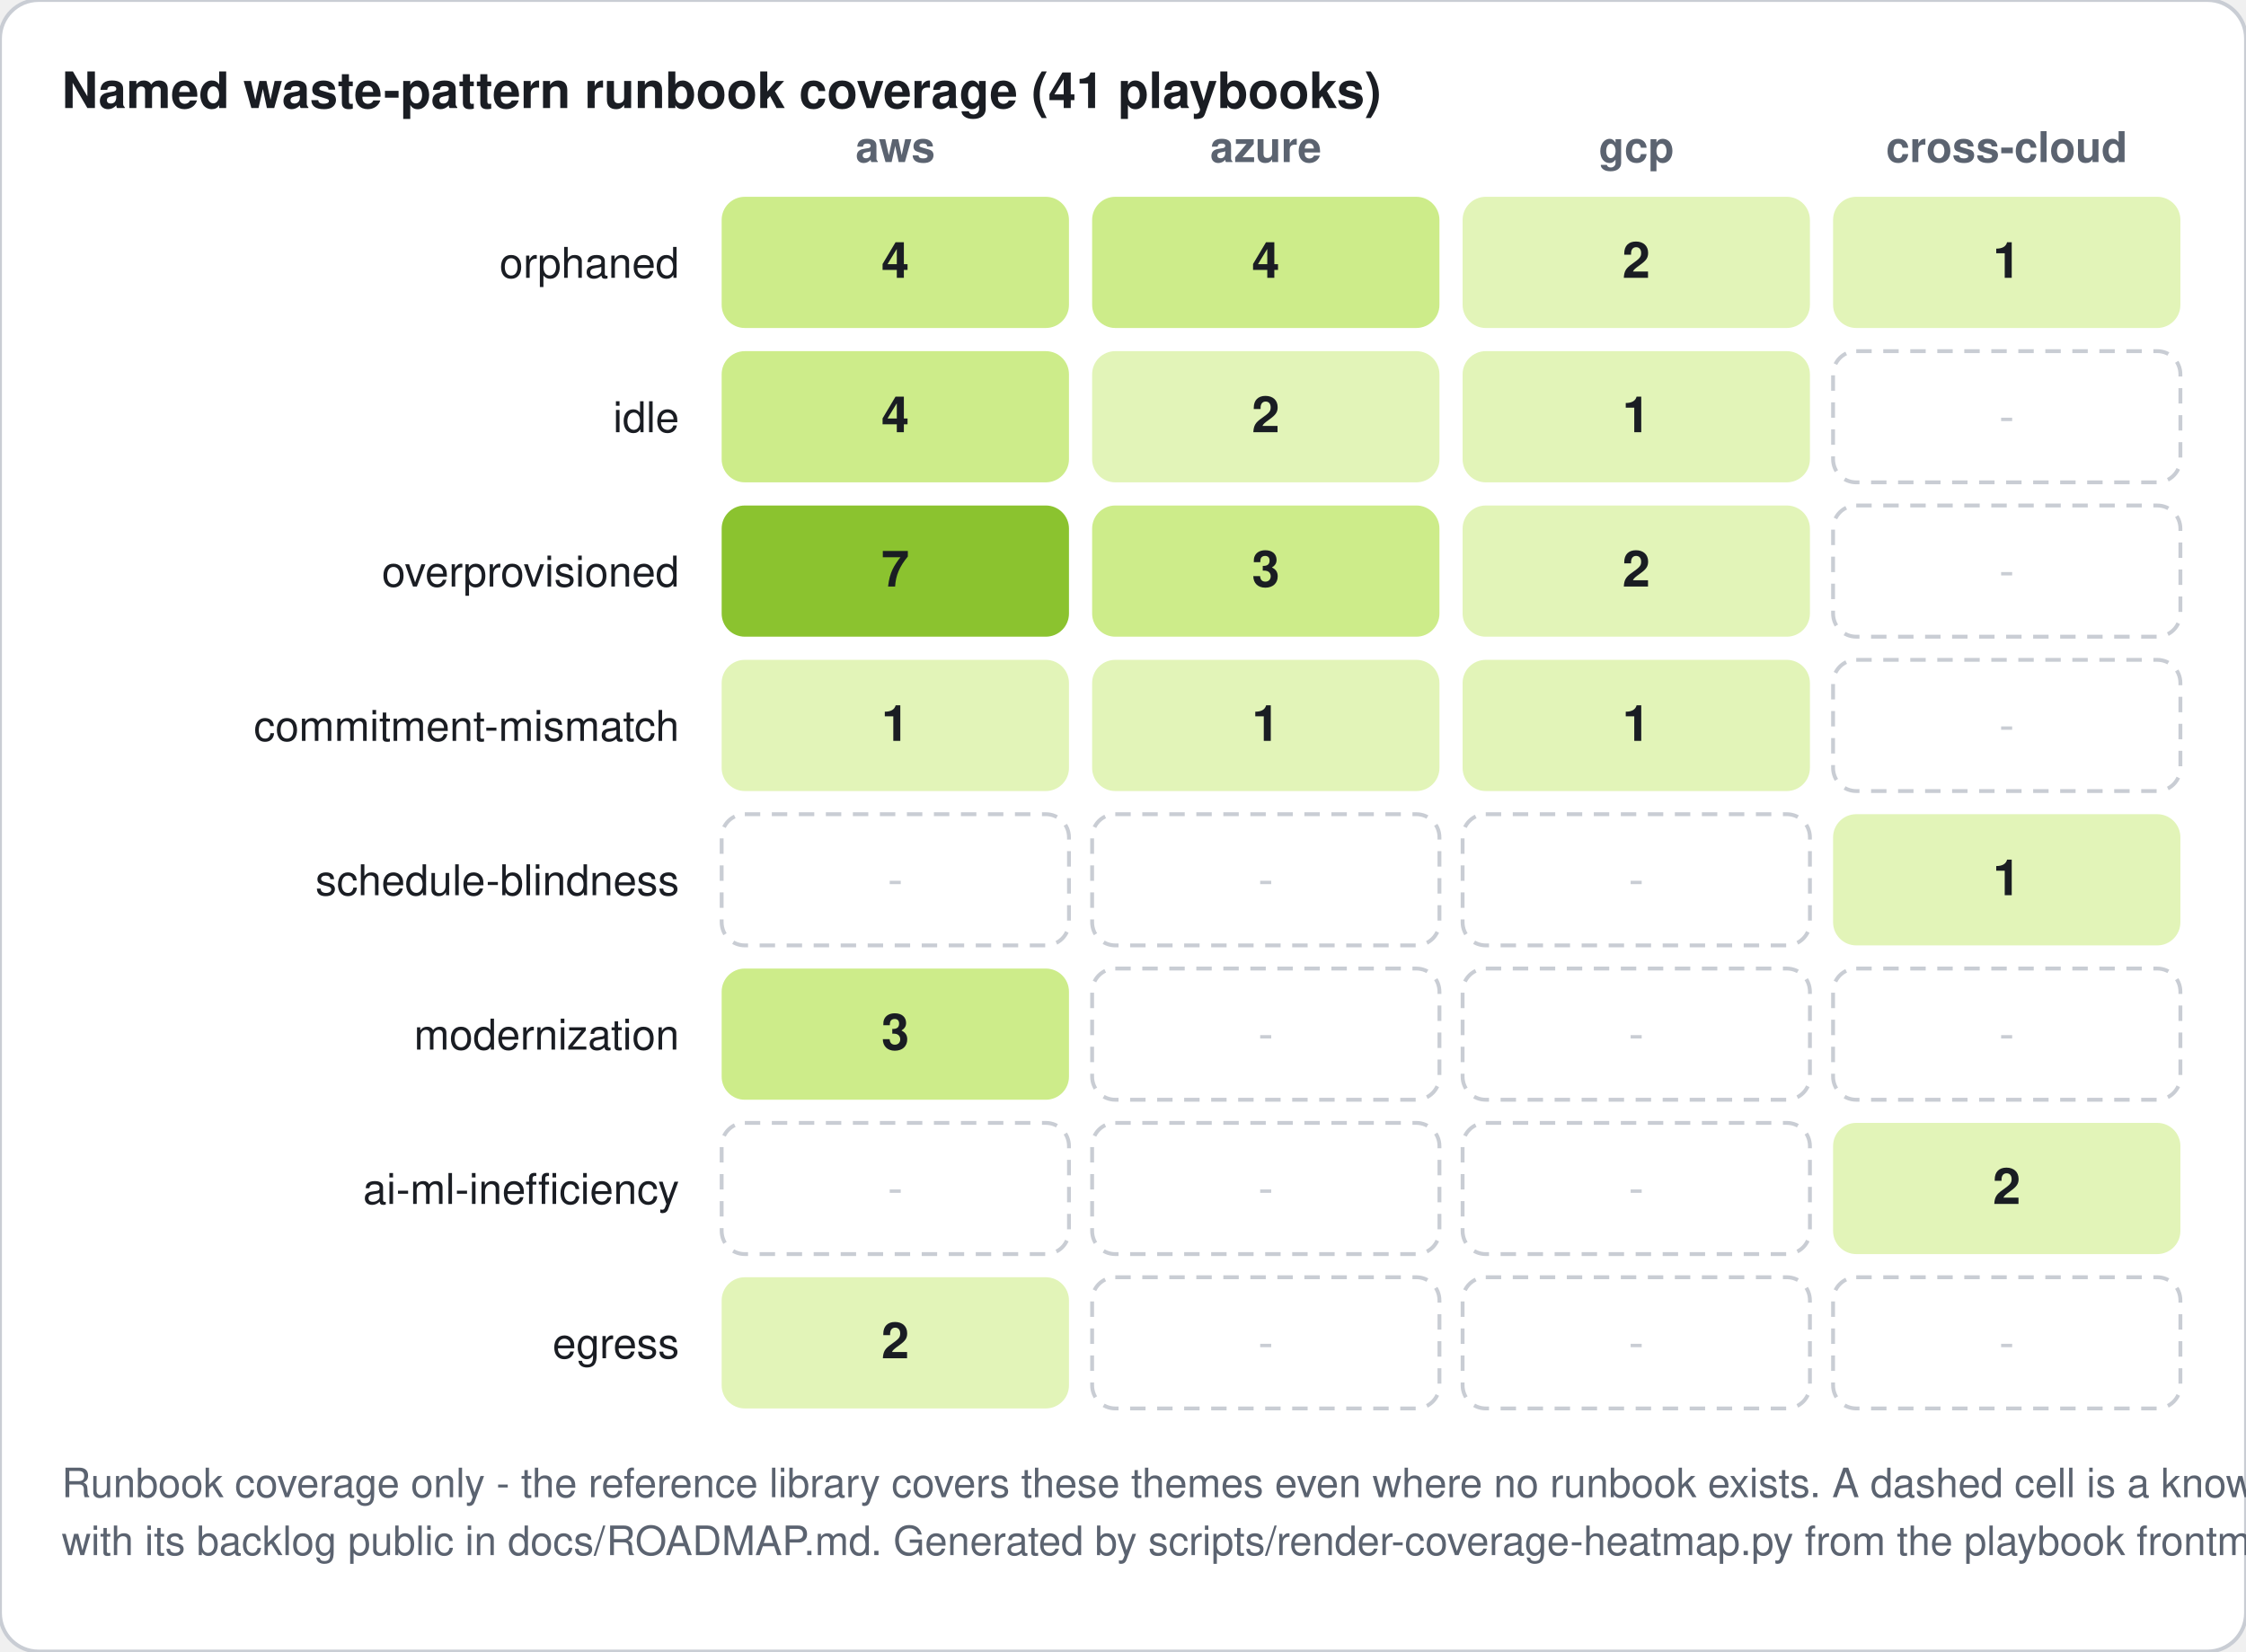
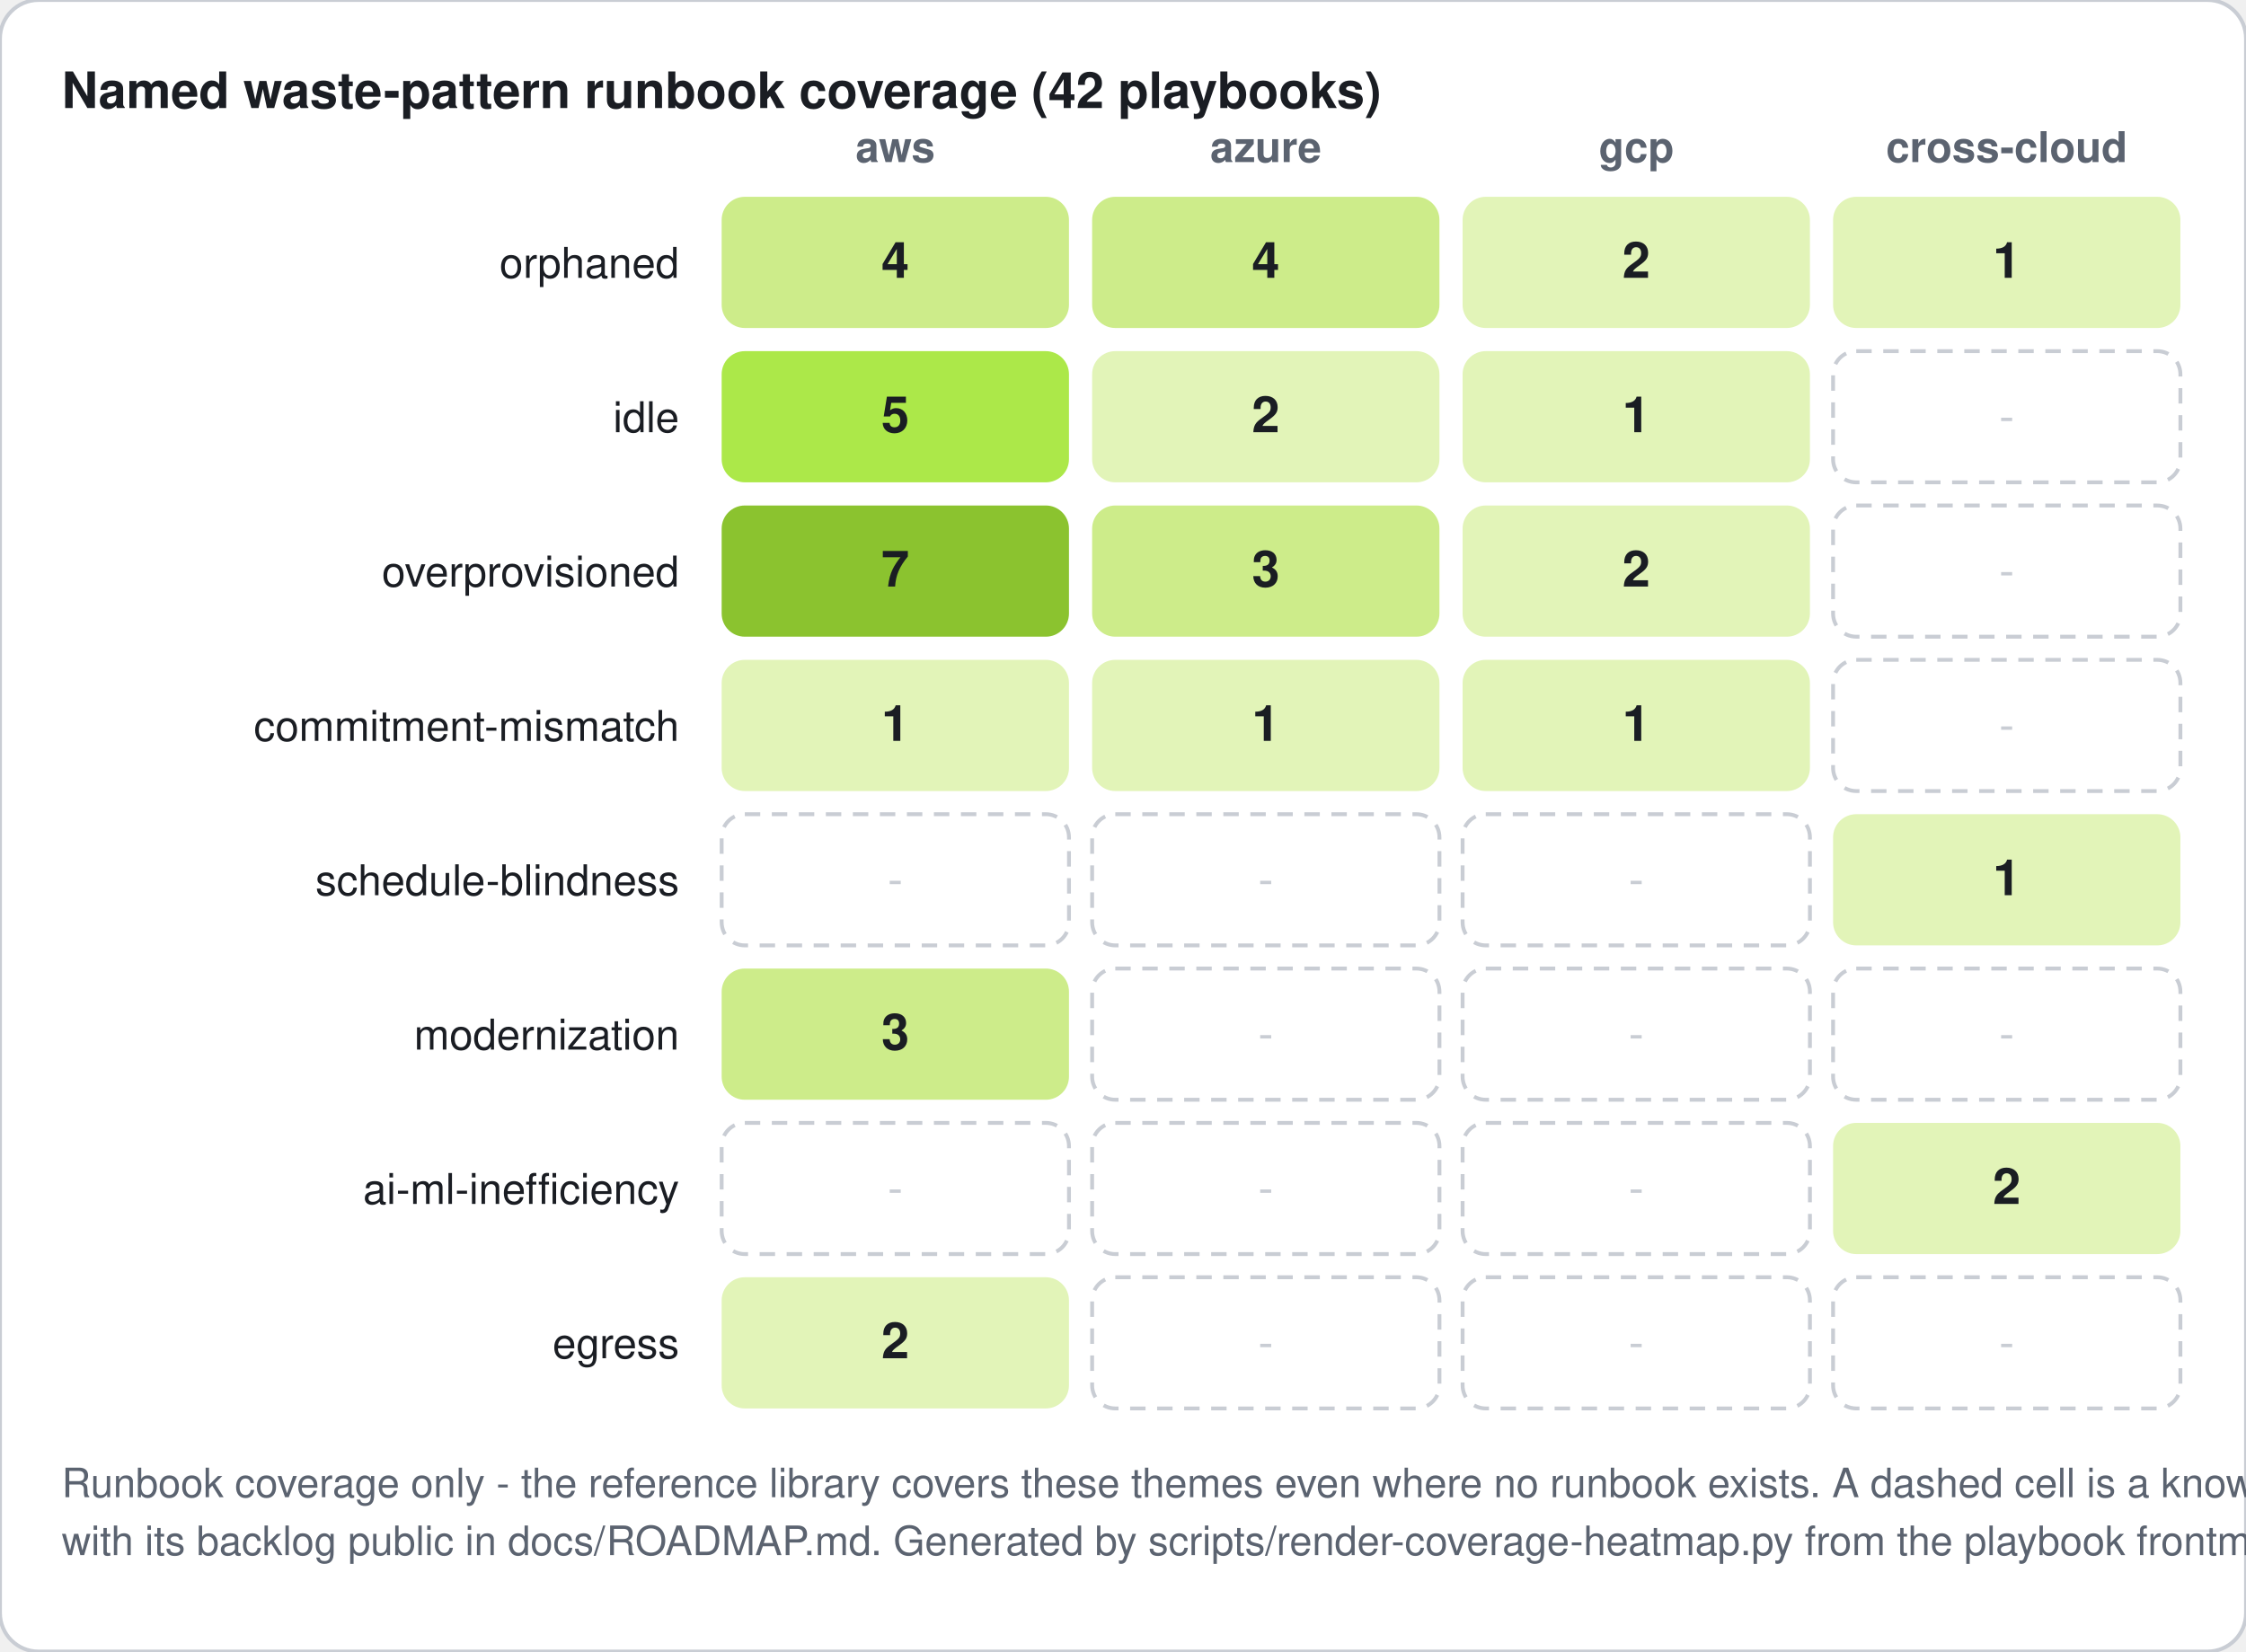
- <svg xmlns="http://www.w3.org/2000/svg" width="582" height="428" viewBox="0 0 582 428" role="img" aria-label="Waste playbook coverage: 41 playbooks across 8 categories and 4 providers">
+ <svg xmlns="http://www.w3.org/2000/svg" width="582" height="428" viewBox="0 0 582 428" role="img" aria-label="Waste playbook coverage: 42 playbooks across 8 categories and 4 providers">
  <rect width="582" height="428" rx="10" fill="#ffffff" stroke="#c9cdd4" />
-   <text x="16" y="28" font-family="Segoe UI, Helvetica, Arial, sans-serif" font-size="13" font-weight="600" fill="#1a1d23">Named waste-pattern runbook coverage (41 playbooks)</text>
+   <text x="16" y="28" font-family="Segoe UI, Helvetica, Arial, sans-serif" font-size="13" font-weight="600" fill="#1a1d23">Named waste-pattern runbook coverage (42 playbooks)</text>
  <text x="232" y="42" font-family="Segoe UI, Helvetica, Arial, sans-serif" font-size="11" font-weight="600" fill="#5b6370" text-anchor="middle">aws</text>
  <text x="328" y="42" font-family="Segoe UI, Helvetica, Arial, sans-serif" font-size="11" font-weight="600" fill="#5b6370" text-anchor="middle">azure</text>
  <text x="424" y="42" font-family="Segoe UI, Helvetica, Arial, sans-serif" font-size="11" font-weight="600" fill="#5b6370" text-anchor="middle">gcp</text>
  <text x="520" y="42" font-family="Segoe UI, Helvetica, Arial, sans-serif" font-size="11" font-weight="600" fill="#5b6370" text-anchor="middle">cross-cloud</text>
  <text x="176" y="72" font-family="Segoe UI, Helvetica, Arial, sans-serif" font-size="11" fill="#1a1d23" text-anchor="end">orphaned</text>
  <rect x="187" y="51" width="90" height="34" rx="6" fill="#cdec8a" />
  <text x="232" y="72" font-family="Segoe UI, Helvetica, Arial, sans-serif" font-size="13" font-weight="600" fill="#1a1d23" text-anchor="middle">4</text>
  <rect x="283" y="51" width="90" height="34" rx="6" fill="#cdec8a" />
  <text x="328" y="72" font-family="Segoe UI, Helvetica, Arial, sans-serif" font-size="13" font-weight="600" fill="#1a1d23" text-anchor="middle">4</text>
  <rect x="379" y="51" width="90" height="34" rx="6" fill="#e2f4b8" />
  <text x="424" y="72" font-family="Segoe UI, Helvetica, Arial, sans-serif" font-size="13" font-weight="600" fill="#1a1d23" text-anchor="middle">2</text>
  <rect x="475" y="51" width="90" height="34" rx="6" fill="#e2f4b8" />
  <text x="520" y="72" font-family="Segoe UI, Helvetica, Arial, sans-serif" font-size="13" font-weight="600" fill="#1a1d23" text-anchor="middle">1</text>
  <text x="176" y="112" font-family="Segoe UI, Helvetica, Arial, sans-serif" font-size="11" fill="#1a1d23" text-anchor="end">idle</text>
-   <rect x="187" y="91" width="90" height="34" rx="6" fill="#cdec8a" />
-   <text x="232" y="112" font-family="Segoe UI, Helvetica, Arial, sans-serif" font-size="13" font-weight="600" fill="#1a1d23" text-anchor="middle">4</text>
+   <rect x="187" y="91" width="90" height="34" rx="6" fill="#ace849" />
+   <text x="232" y="112" font-family="Segoe UI, Helvetica, Arial, sans-serif" font-size="13" font-weight="600" fill="#1a1d23" text-anchor="middle">5</text>
  <rect x="283" y="91" width="90" height="34" rx="6" fill="#e2f4b8" />
  <text x="328" y="112" font-family="Segoe UI, Helvetica, Arial, sans-serif" font-size="13" font-weight="600" fill="#1a1d23" text-anchor="middle">2</text>
  <rect x="379" y="91" width="90" height="34" rx="6" fill="#e2f4b8" />
  <text x="424" y="112" font-family="Segoe UI, Helvetica, Arial, sans-serif" font-size="13" font-weight="600" fill="#1a1d23" text-anchor="middle">1</text>
  <rect x="475" y="91" width="90" height="34" rx="6" fill="#ffffff" stroke="#c9cdd4" stroke-dasharray="4 3" />
  <text x="520" y="112" font-family="Segoe UI, Helvetica, Arial, sans-serif" font-size="12" fill="#c9cdd4" text-anchor="middle">-</text>
  <text x="176" y="152" font-family="Segoe UI, Helvetica, Arial, sans-serif" font-size="11" fill="#1a1d23" text-anchor="end">overprovisioned</text>
  <rect x="187" y="131" width="90" height="34" rx="6" fill="#8bc32f" />
  <text x="232" y="152" font-family="Segoe UI, Helvetica, Arial, sans-serif" font-size="13" font-weight="600" fill="#1a1d23" text-anchor="middle">7</text>
  <rect x="283" y="131" width="90" height="34" rx="6" fill="#cdec8a" />
  <text x="328" y="152" font-family="Segoe UI, Helvetica, Arial, sans-serif" font-size="13" font-weight="600" fill="#1a1d23" text-anchor="middle">3</text>
  <rect x="379" y="131" width="90" height="34" rx="6" fill="#e2f4b8" />
  <text x="424" y="152" font-family="Segoe UI, Helvetica, Arial, sans-serif" font-size="13" font-weight="600" fill="#1a1d23" text-anchor="middle">2</text>
  <rect x="475" y="131" width="90" height="34" rx="6" fill="#ffffff" stroke="#c9cdd4" stroke-dasharray="4 3" />
  <text x="520" y="152" font-family="Segoe UI, Helvetica, Arial, sans-serif" font-size="12" fill="#c9cdd4" text-anchor="middle">-</text>
  <text x="176" y="192" font-family="Segoe UI, Helvetica, Arial, sans-serif" font-size="11" fill="#1a1d23" text-anchor="end">commitment-mismatch</text>
  <rect x="187" y="171" width="90" height="34" rx="6" fill="#e2f4b8" />
  <text x="232" y="192" font-family="Segoe UI, Helvetica, Arial, sans-serif" font-size="13" font-weight="600" fill="#1a1d23" text-anchor="middle">1</text>
  <rect x="283" y="171" width="90" height="34" rx="6" fill="#e2f4b8" />
  <text x="328" y="192" font-family="Segoe UI, Helvetica, Arial, sans-serif" font-size="13" font-weight="600" fill="#1a1d23" text-anchor="middle">1</text>
  <rect x="379" y="171" width="90" height="34" rx="6" fill="#e2f4b8" />
  <text x="424" y="192" font-family="Segoe UI, Helvetica, Arial, sans-serif" font-size="13" font-weight="600" fill="#1a1d23" text-anchor="middle">1</text>
  <rect x="475" y="171" width="90" height="34" rx="6" fill="#ffffff" stroke="#c9cdd4" stroke-dasharray="4 3" />
  <text x="520" y="192" font-family="Segoe UI, Helvetica, Arial, sans-serif" font-size="12" fill="#c9cdd4" text-anchor="middle">-</text>
  <text x="176" y="232" font-family="Segoe UI, Helvetica, Arial, sans-serif" font-size="11" fill="#1a1d23" text-anchor="end">schedule-blindness</text>
  <rect x="187" y="211" width="90" height="34" rx="6" fill="#ffffff" stroke="#c9cdd4" stroke-dasharray="4 3" />
  <text x="232" y="232" font-family="Segoe UI, Helvetica, Arial, sans-serif" font-size="12" fill="#c9cdd4" text-anchor="middle">-</text>
  <rect x="283" y="211" width="90" height="34" rx="6" fill="#ffffff" stroke="#c9cdd4" stroke-dasharray="4 3" />
  <text x="328" y="232" font-family="Segoe UI, Helvetica, Arial, sans-serif" font-size="12" fill="#c9cdd4" text-anchor="middle">-</text>
  <rect x="379" y="211" width="90" height="34" rx="6" fill="#ffffff" stroke="#c9cdd4" stroke-dasharray="4 3" />
  <text x="424" y="232" font-family="Segoe UI, Helvetica, Arial, sans-serif" font-size="12" fill="#c9cdd4" text-anchor="middle">-</text>
  <rect x="475" y="211" width="90" height="34" rx="6" fill="#e2f4b8" />
  <text x="520" y="232" font-family="Segoe UI, Helvetica, Arial, sans-serif" font-size="13" font-weight="600" fill="#1a1d23" text-anchor="middle">1</text>
  <text x="176" y="272" font-family="Segoe UI, Helvetica, Arial, sans-serif" font-size="11" fill="#1a1d23" text-anchor="end">modernization</text>
  <rect x="187" y="251" width="90" height="34" rx="6" fill="#cdec8a" />
  <text x="232" y="272" font-family="Segoe UI, Helvetica, Arial, sans-serif" font-size="13" font-weight="600" fill="#1a1d23" text-anchor="middle">3</text>
  <rect x="283" y="251" width="90" height="34" rx="6" fill="#ffffff" stroke="#c9cdd4" stroke-dasharray="4 3" />
  <text x="328" y="272" font-family="Segoe UI, Helvetica, Arial, sans-serif" font-size="12" fill="#c9cdd4" text-anchor="middle">-</text>
  <rect x="379" y="251" width="90" height="34" rx="6" fill="#ffffff" stroke="#c9cdd4" stroke-dasharray="4 3" />
  <text x="424" y="272" font-family="Segoe UI, Helvetica, Arial, sans-serif" font-size="12" fill="#c9cdd4" text-anchor="middle">-</text>
  <rect x="475" y="251" width="90" height="34" rx="6" fill="#ffffff" stroke="#c9cdd4" stroke-dasharray="4 3" />
  <text x="520" y="272" font-family="Segoe UI, Helvetica, Arial, sans-serif" font-size="12" fill="#c9cdd4" text-anchor="middle">-</text>
  <text x="176" y="312" font-family="Segoe UI, Helvetica, Arial, sans-serif" font-size="11" fill="#1a1d23" text-anchor="end">ai-ml-inefficiency</text>
  <rect x="187" y="291" width="90" height="34" rx="6" fill="#ffffff" stroke="#c9cdd4" stroke-dasharray="4 3" />
  <text x="232" y="312" font-family="Segoe UI, Helvetica, Arial, sans-serif" font-size="12" fill="#c9cdd4" text-anchor="middle">-</text>
  <rect x="283" y="291" width="90" height="34" rx="6" fill="#ffffff" stroke="#c9cdd4" stroke-dasharray="4 3" />
  <text x="328" y="312" font-family="Segoe UI, Helvetica, Arial, sans-serif" font-size="12" fill="#c9cdd4" text-anchor="middle">-</text>
  <rect x="379" y="291" width="90" height="34" rx="6" fill="#ffffff" stroke="#c9cdd4" stroke-dasharray="4 3" />
  <text x="424" y="312" font-family="Segoe UI, Helvetica, Arial, sans-serif" font-size="12" fill="#c9cdd4" text-anchor="middle">-</text>
  <rect x="475" y="291" width="90" height="34" rx="6" fill="#e2f4b8" />
  <text x="520" y="312" font-family="Segoe UI, Helvetica, Arial, sans-serif" font-size="13" font-weight="600" fill="#1a1d23" text-anchor="middle">2</text>
  <text x="176" y="352" font-family="Segoe UI, Helvetica, Arial, sans-serif" font-size="11" fill="#1a1d23" text-anchor="end">egress</text>
  <rect x="187" y="331" width="90" height="34" rx="6" fill="#e2f4b8" />
  <text x="232" y="352" font-family="Segoe UI, Helvetica, Arial, sans-serif" font-size="13" font-weight="600" fill="#1a1d23" text-anchor="middle">2</text>
  <rect x="283" y="331" width="90" height="34" rx="6" fill="#ffffff" stroke="#c9cdd4" stroke-dasharray="4 3" />
  <text x="328" y="352" font-family="Segoe UI, Helvetica, Arial, sans-serif" font-size="12" fill="#c9cdd4" text-anchor="middle">-</text>
  <rect x="379" y="331" width="90" height="34" rx="6" fill="#ffffff" stroke="#c9cdd4" stroke-dasharray="4 3" />
  <text x="424" y="352" font-family="Segoe UI, Helvetica, Arial, sans-serif" font-size="12" fill="#c9cdd4" text-anchor="middle">-</text>
  <rect x="475" y="331" width="90" height="34" rx="6" fill="#ffffff" stroke="#c9cdd4" stroke-dasharray="4 3" />
  <text x="520" y="352" font-family="Segoe UI, Helvetica, Arial, sans-serif" font-size="12" fill="#c9cdd4" text-anchor="middle">-</text>
  <text x="16" y="388" font-family="Segoe UI, Helvetica, Arial, sans-serif" font-size="10.5" fill="#5b6370">Runbook coverage only - the reference library covers these themes even where no runbook exists. A dashed cell is a known gap</text>
  <text x="16" y="403" font-family="Segoe UI, Helvetica, Arial, sans-serif" font-size="10.5" fill="#5b6370">with its backlog public in docs/ROADMAP.md. Generated by scripts/render-coverage-heatmap.py from the playbook frontmatter (CI-gated).</text>
</svg>
